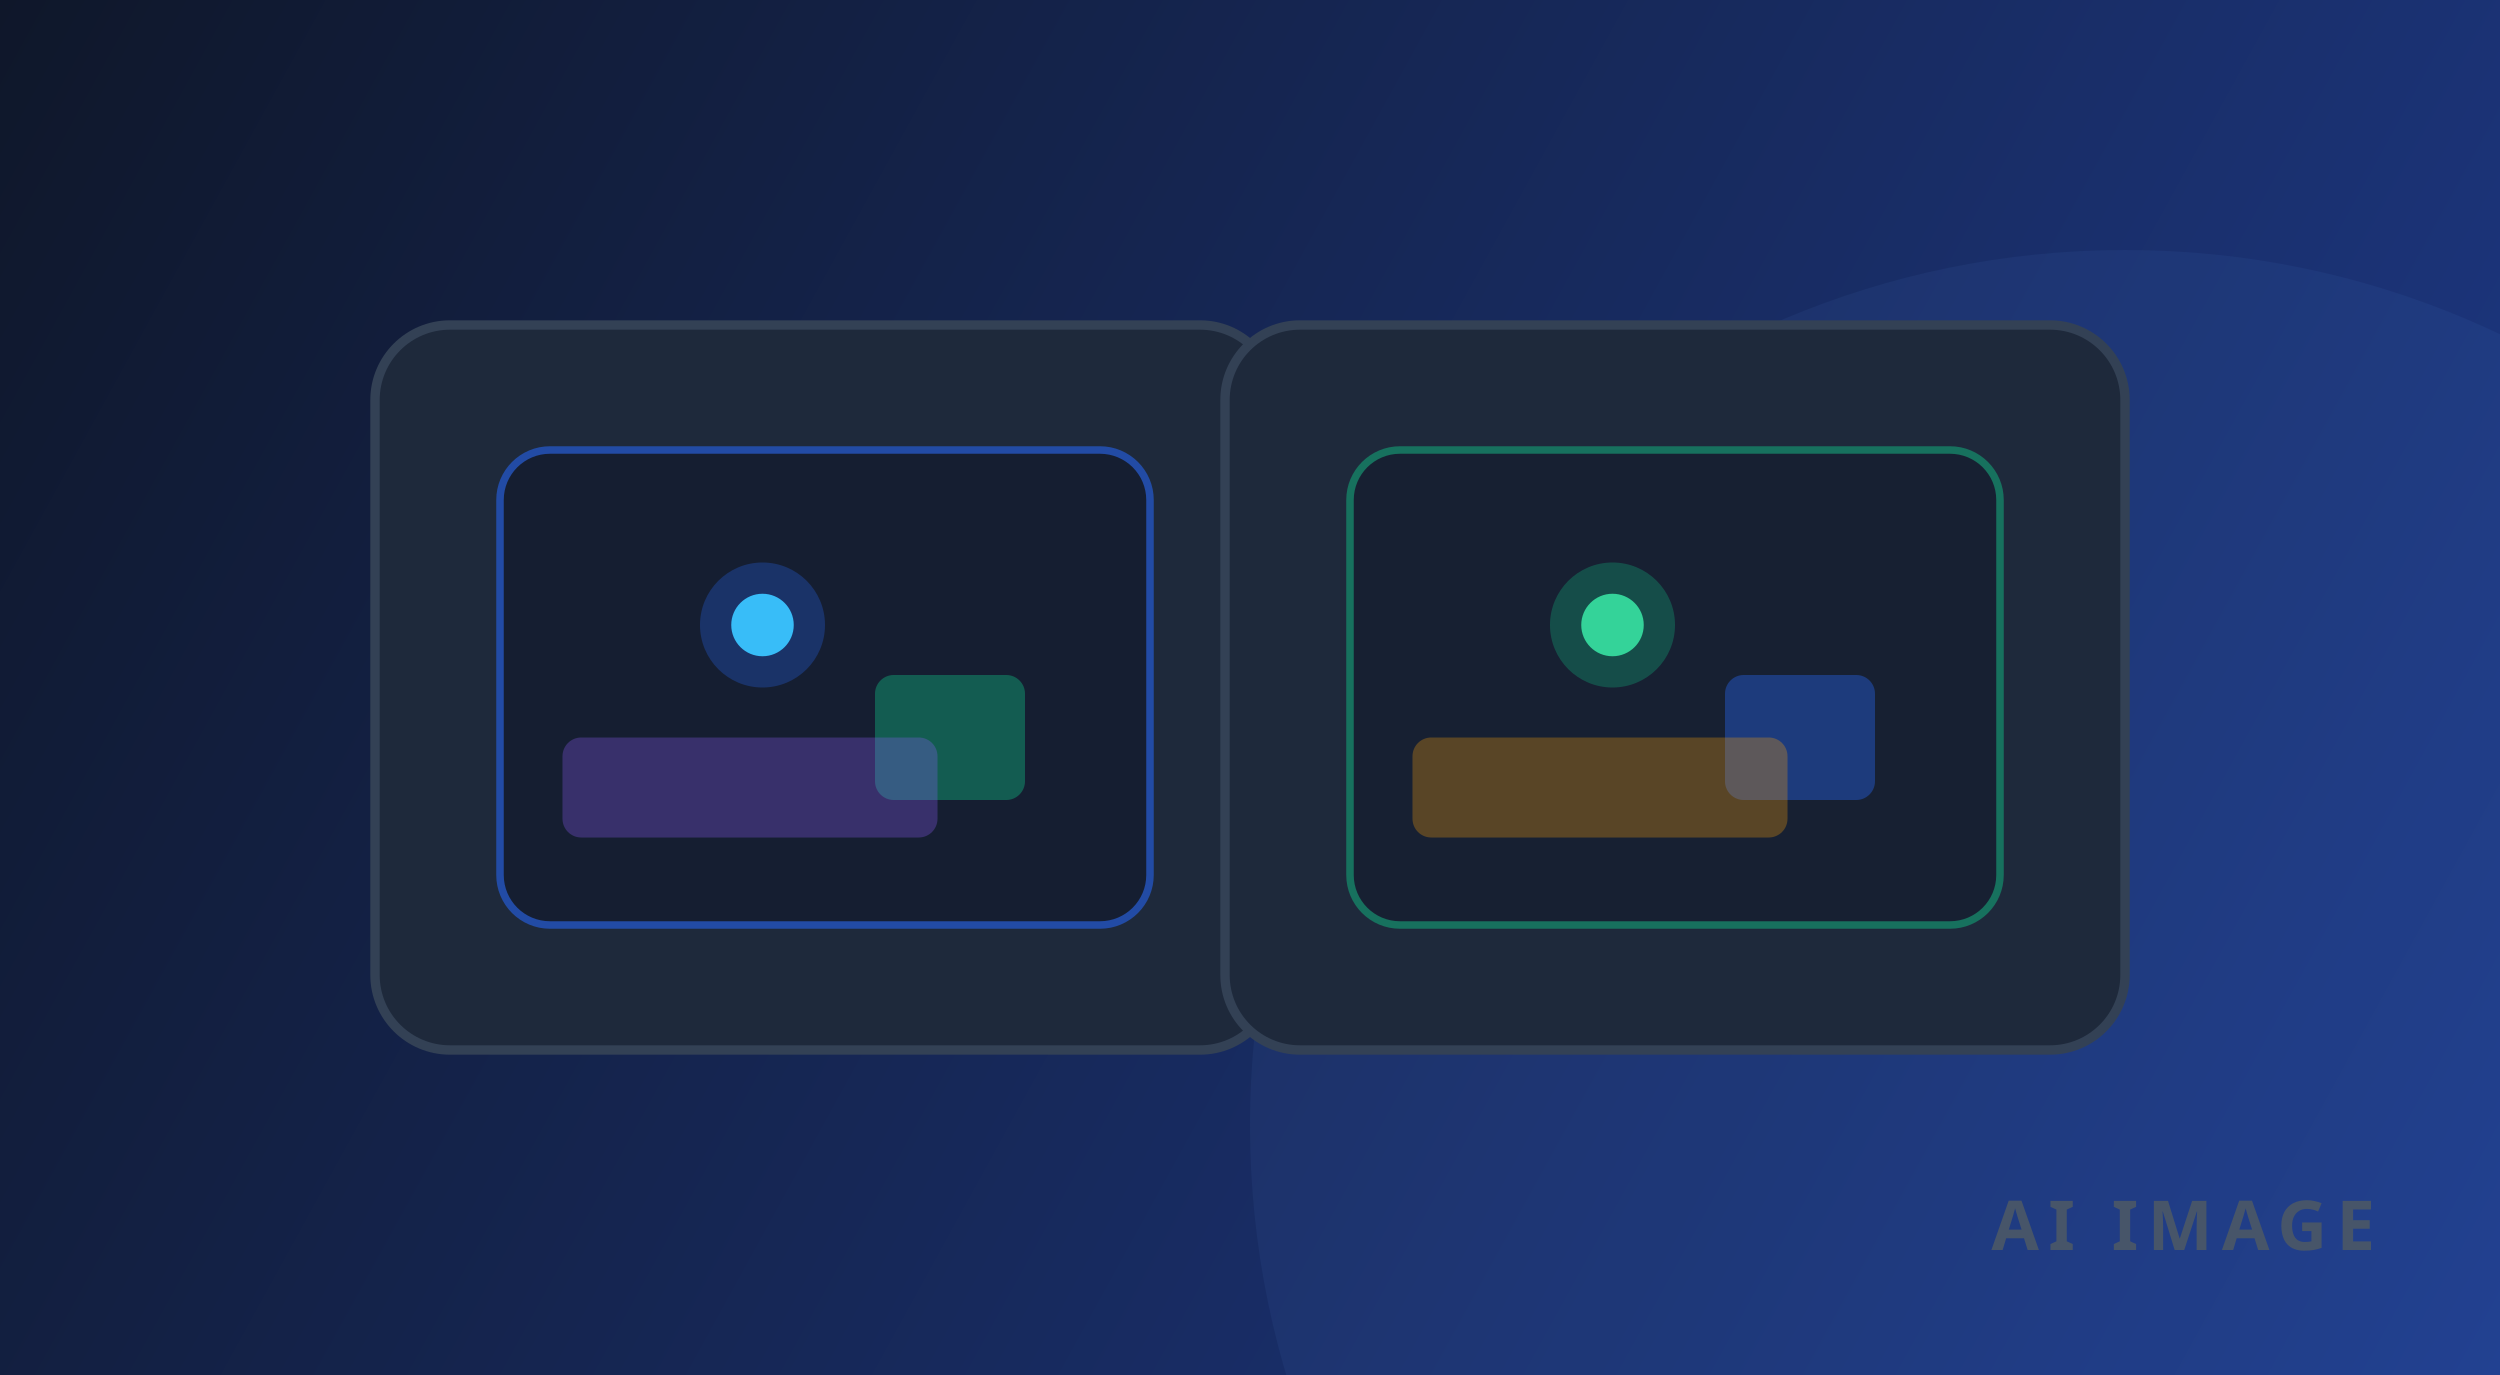
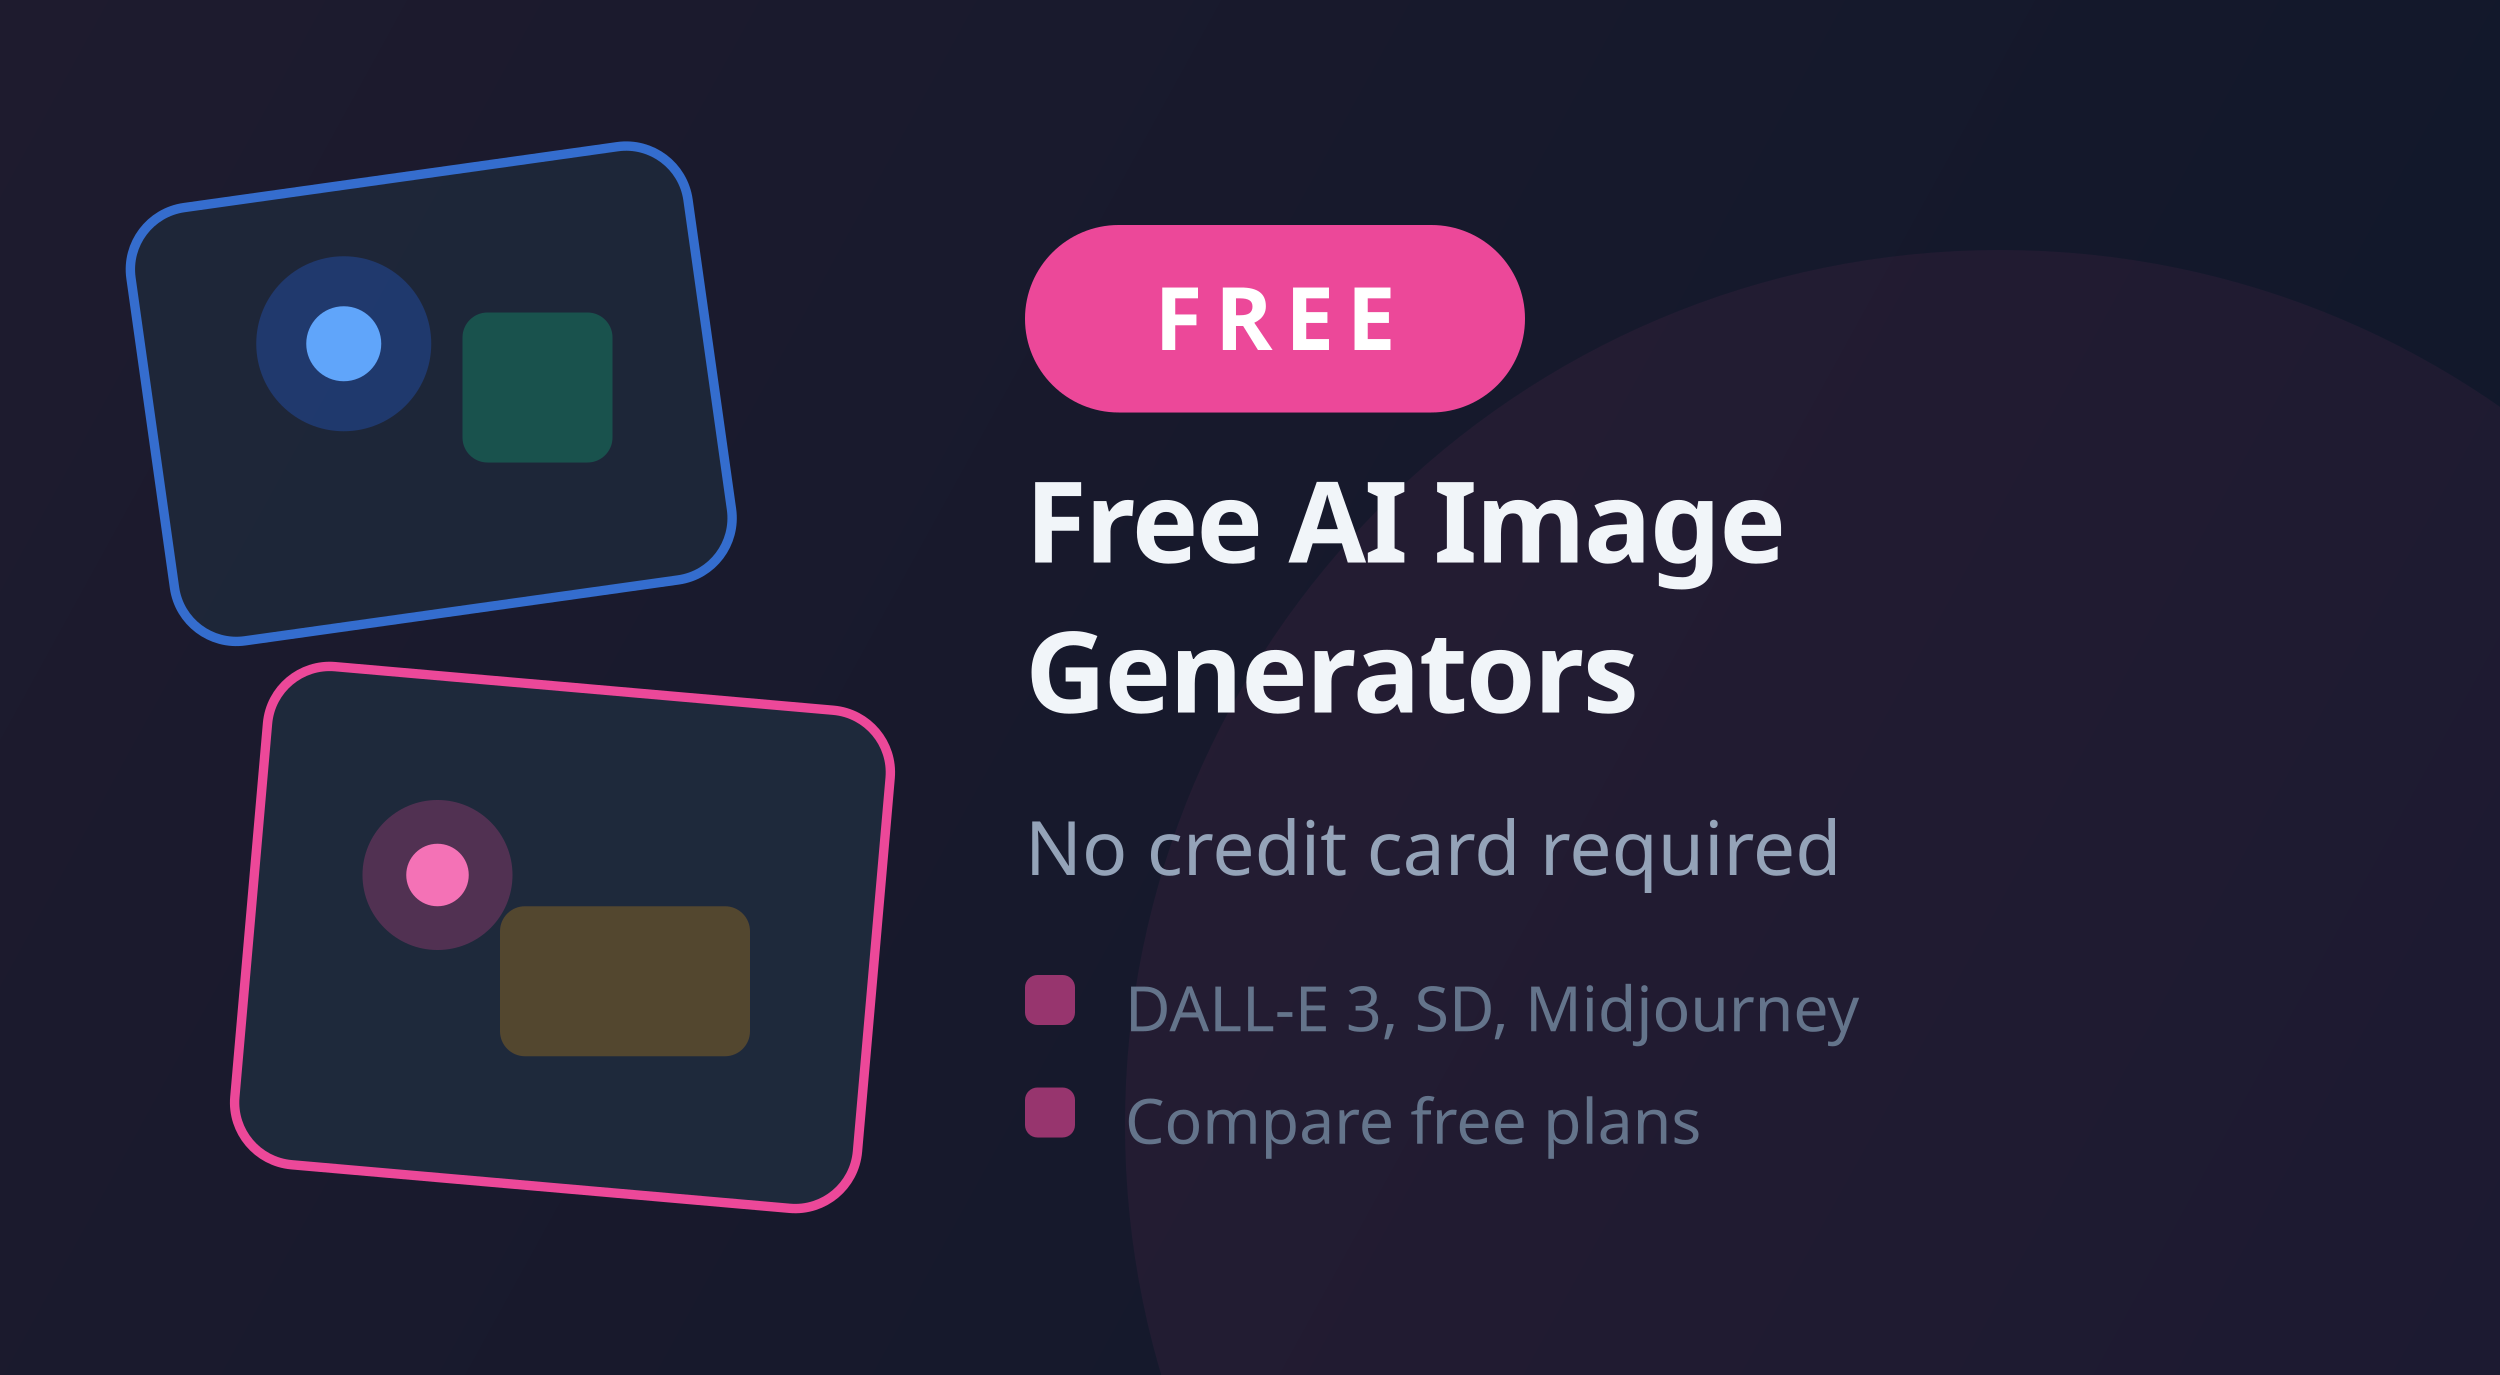
<svg xmlns="http://www.w3.org/2000/svg" viewBox="0 0 400 220" fill="none">
-   <rect width="400" height="220" fill="url(#iBg)" />
  <defs>
-     <linearGradient id="iBg" x1="0" y1="0" x2="400" y2="220" gradientUnits="userSpaceOnUse">
-       <stop stop-color="#0f172a" />
-       <stop offset="1" stop-color="#1e3a8a" />
+     <linearGradient id="f1" x1="0" y1="0" x2="400" y2="220" gradientUnits="userSpaceOnUse">
+       <stop stop-color="#1e1b2e" />
+       <stop offset="1" stop-color="#0f172a" />
    </linearGradient>
  </defs>
-   <g opacity="0.06">
-     <circle cx="340" cy="180" r="140" fill="#60a5fa" />
-   </g>
-   <rect x="60" y="52" width="144" height="116" rx="12" fill="#1e293b" stroke="#334155" stroke-width="1.5" />
-   <rect x="80" y="72" width="104" height="76" rx="8" fill="#0f172a" stroke="#2563eb" stroke-width="1.2" opacity="0.6" />
-   <circle cx="122" cy="100" r="10" fill="#2563eb" opacity="0.3" />
-   <circle cx="122" cy="100" r="5" fill="#38bdf8" />
-   <rect x="140" y="108" width="24" height="20" rx="3" fill="#10b981" opacity="0.4" />
-   <rect x="90" y="118" width="60" height="16" rx="3" fill="#8b5cf6" opacity="0.3" />
-   <rect x="196" y="52" width="144" height="116" rx="12" fill="#1e293b" stroke="#334155" stroke-width="1.5" />
-   <rect x="216" y="72" width="104" height="76" rx="8" fill="#0f172a" stroke="#10b981" stroke-width="1.2" opacity="0.5" />
-   <circle cx="258" cy="100" r="10" fill="#10b981" opacity="0.3" />
-   <circle cx="258" cy="100" r="5" fill="#34d399" />
-   <rect x="276" y="108" width="24" height="20" rx="3" fill="#2563eb" opacity="0.4" />
-   <rect x="226" y="118" width="60" height="16" rx="3" fill="#f59e0b" opacity="0.3" />
-   <text x="380" y="200" text-anchor="end" fill="#475569" font-family="system-ui" font-size="11" font-weight="700" letter-spacing="1.5">AI IMAGE</text>
+   <rect width="400" height="220" fill="url(#f1)" />
+   <circle cx="320" cy="180" r="140" fill="#ec4899" opacity="0.06" />
+   <rect x="24" y="28" width="90" height="70" rx="10" fill="#1e293b" stroke="#3b82f6" stroke-width="1.5" opacity="0.8" transform="rotate(-8, 69, 63)" />
+   <circle cx="55" cy="55" r="14" fill="#2563eb" opacity="0.3" />
+   <circle cx="55" cy="55" r="6" fill="#60a5fa" />
+   <rect x="74" y="50" width="24" height="24" rx="4" fill="#10b981" opacity="0.3" />
+   <rect x="40" y="110" width="100" height="80" rx="10" fill="#1e293b" stroke="#ec4899" stroke-width="1.5" transform="rotate(5, 90, 150)" />
+   <circle cx="70" cy="140" r="12" fill="#ec4899" opacity="0.25" />
+   <circle cx="70" cy="140" r="5" fill="#f472b6" />
+   <rect x="80" y="145" width="40" height="24" rx="4" fill="#f59e0b" opacity="0.25" />
+   <rect x="164" y="36" width="80" height="30" rx="15" fill="#ec4899" />
+   <text x="204" y="56" text-anchor="middle" fill="#fff" font-size="14" font-weight="900" font-family="system-ui" letter-spacing="2">FREE</text>
+   <text x="164" y="90" fill="#f1f5f9" font-size="18" font-weight="900" font-family="system-ui" letter-spacing="-0.3">Free AI Image</text>
+   <text x="164" y="114" fill="#f1f5f9" font-size="18" font-weight="900" font-family="system-ui" letter-spacing="-0.3">Generators</text>
+   <text x="164" y="140" fill="#94a3b8" font-size="12" font-family="system-ui">No credit card required</text>
+   <rect x="164" y="156" width="8" height="8" rx="2" fill="#ec4899" opacity="0.6" />
+   <text x="180" y="165" fill="#64748b" font-size="10" font-family="system-ui">DALL-E 3, SD, Midjourney</text>
+   <rect x="164" y="174" width="8" height="8" rx="2" fill="#ec4899" opacity="0.6" />
+   <text x="180" y="183" fill="#64748b" font-size="10" font-family="system-ui">Compare free plans</text>
</svg>
